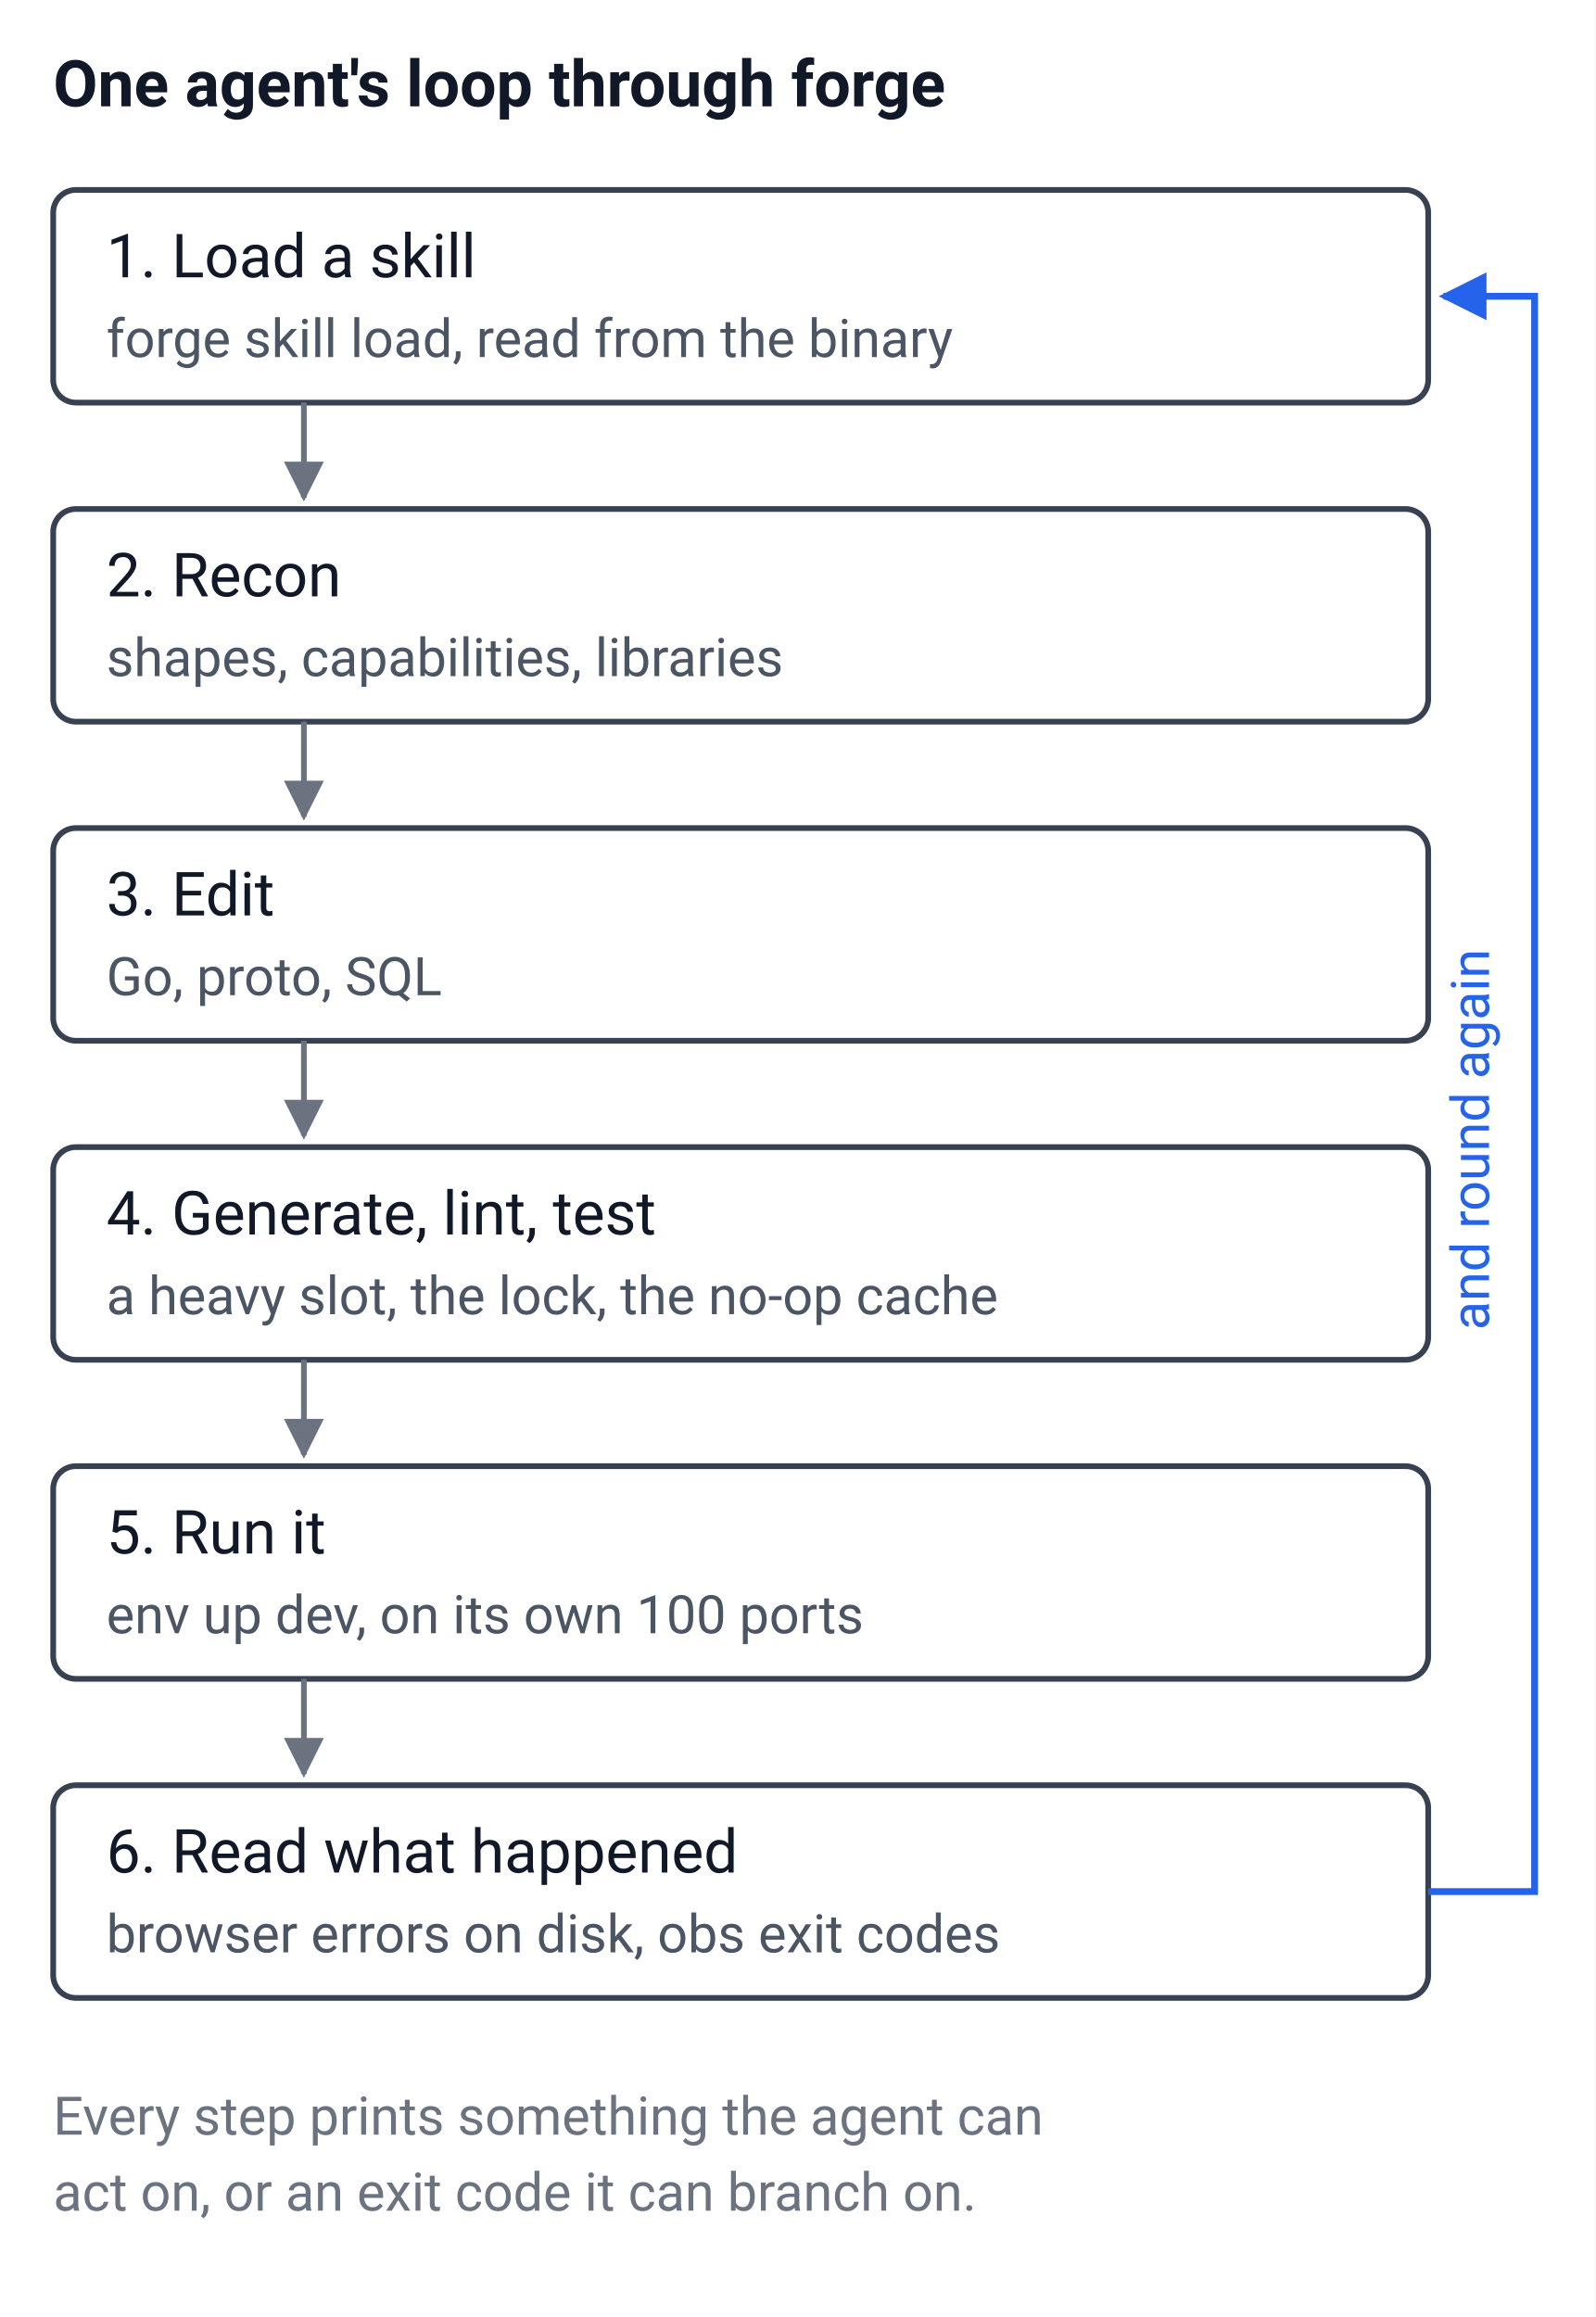
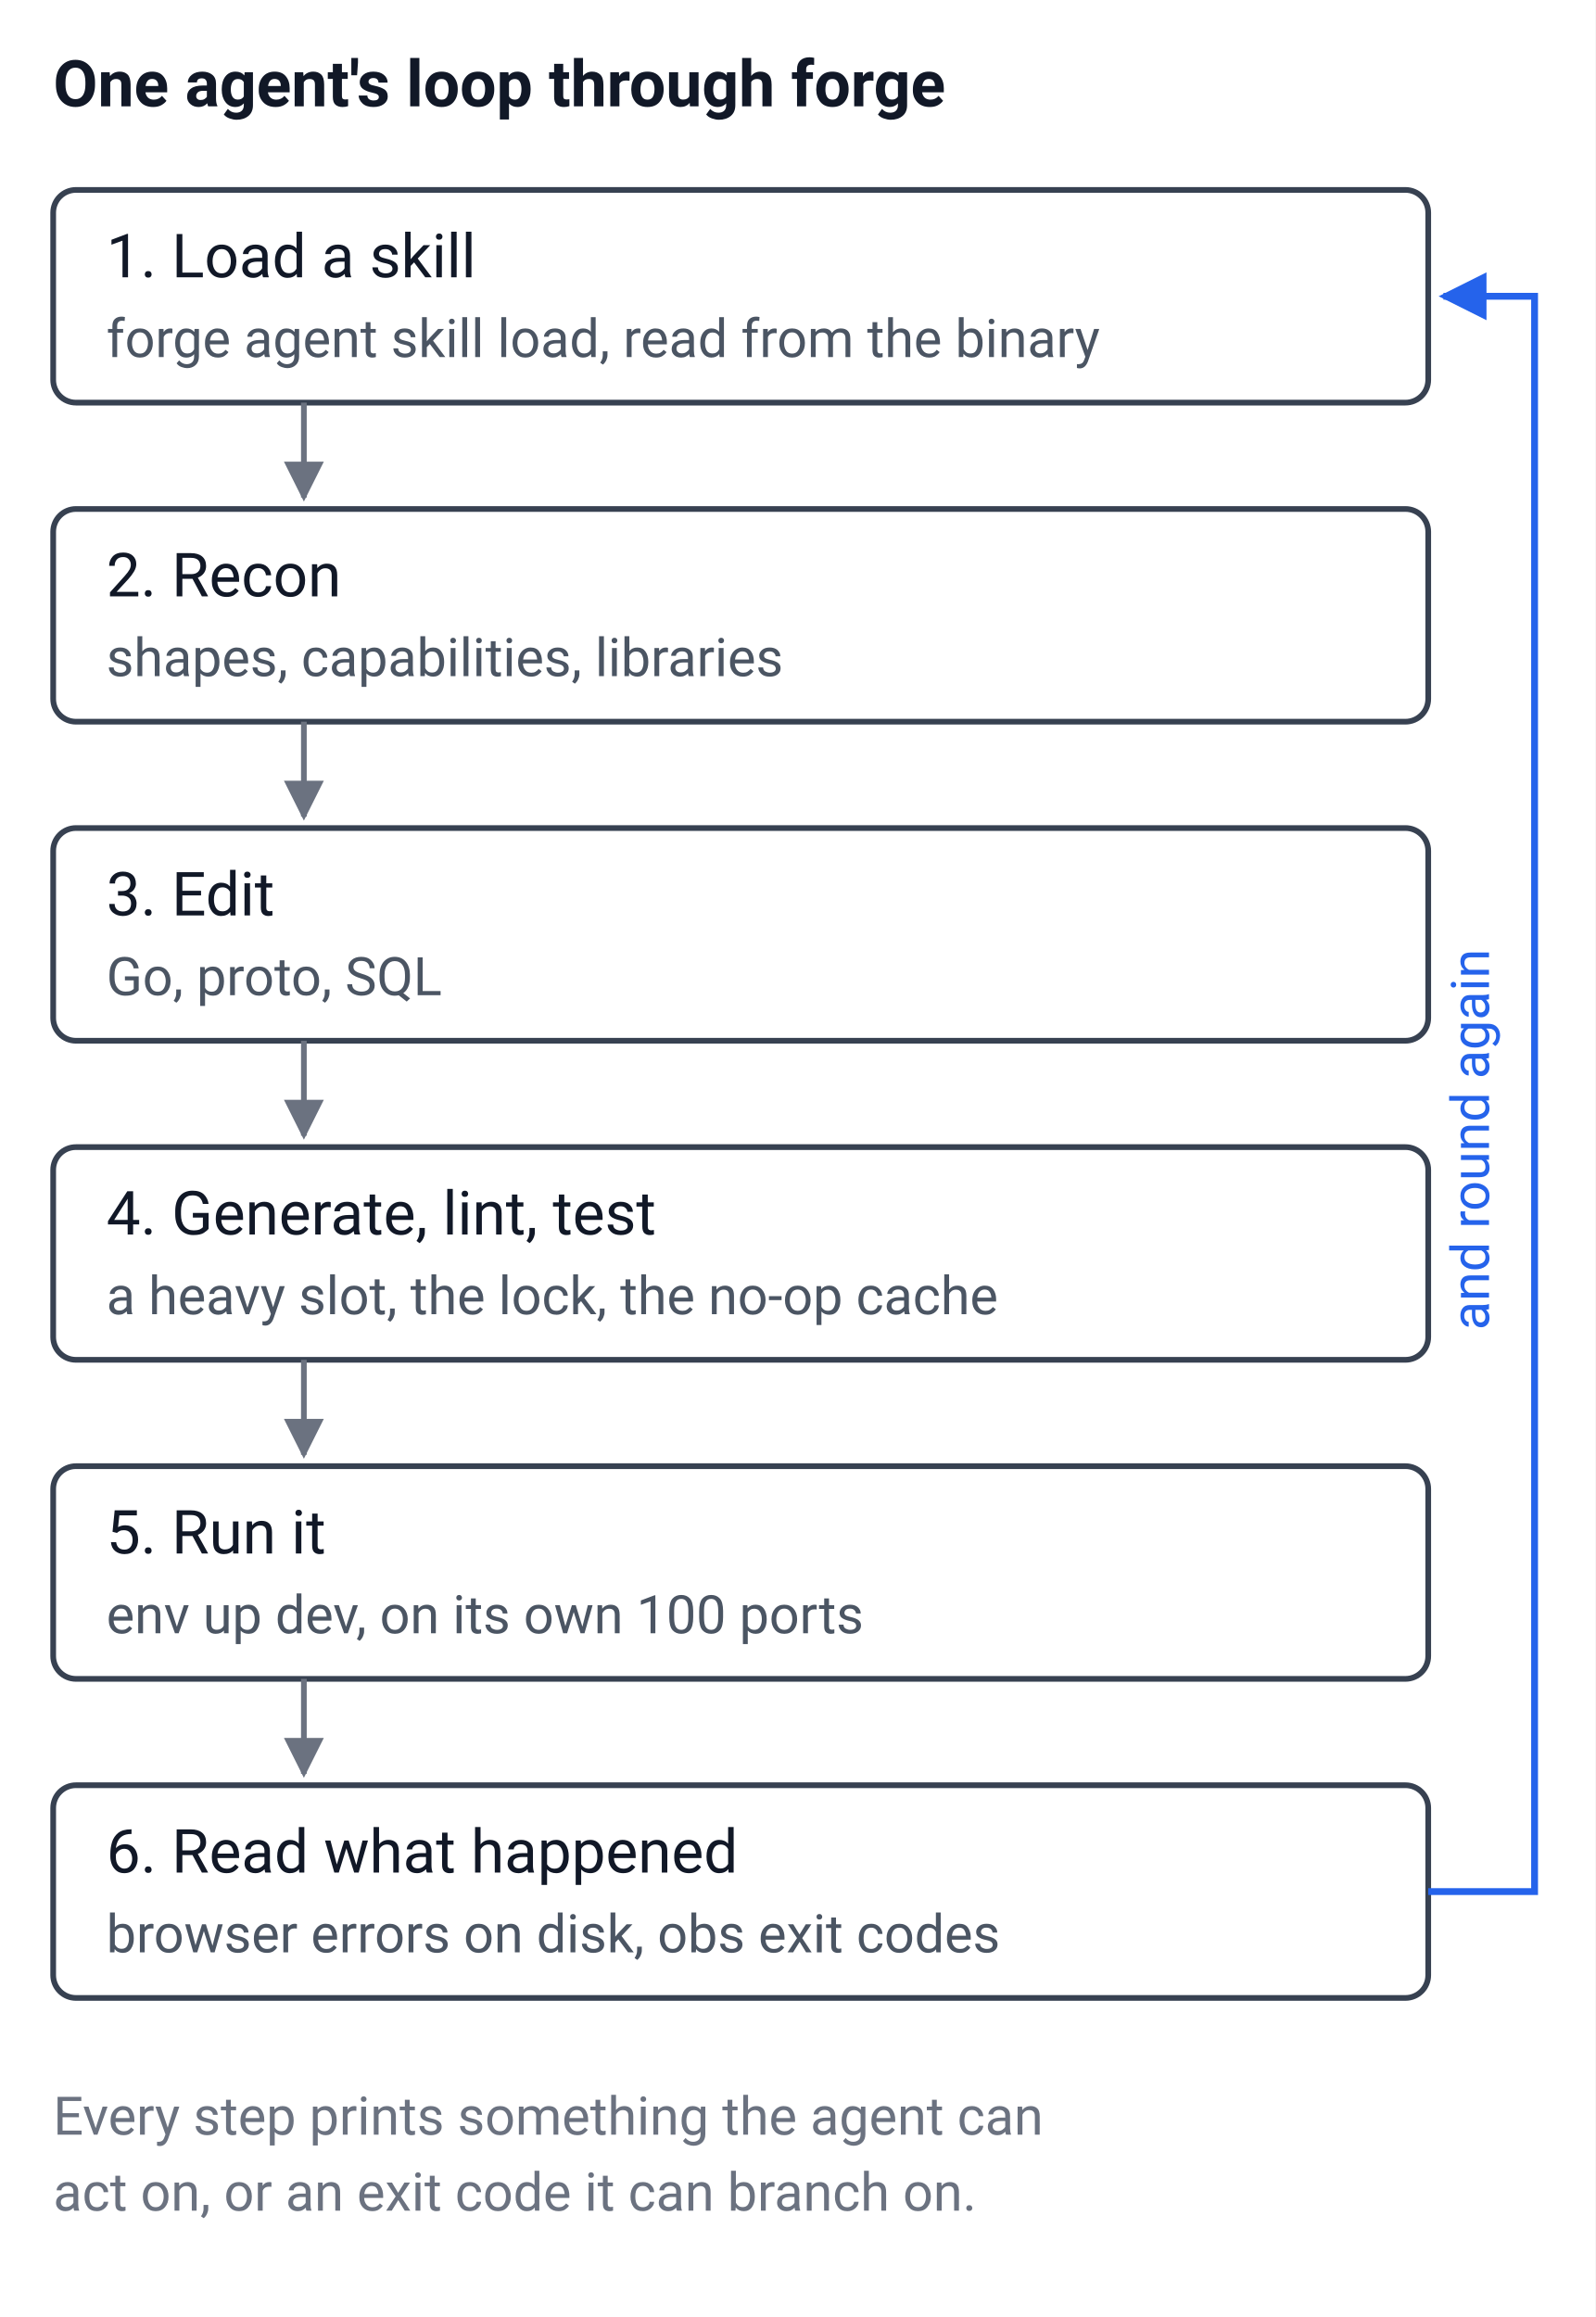
<svg xmlns="http://www.w3.org/2000/svg" viewBox="0 0 420 610" width="420" height="610">
  <style>
    text { font-family: system-ui, -apple-system, "Segoe UI", Roboto, sans-serif; font-size: 16px; fill: #111827; }
    .s { font-size: 14px; fill: #4b5563; }
    .t { font-size: 17px; font-weight: 600; }
    .note { font-size: 14px; fill: #6b7280; }
    .acc { font-size: 14px; fill: #2563eb; }
    .box { fill: #ffffff; stroke: #374151; stroke-width: 1.5; }
    .ln { stroke: #6b7280; stroke-width: 1.5; fill: none; }
    .back { stroke: #2563eb; stroke-width: 1.8; fill: none; }
  </style>
  <defs>
    <marker id="ag" viewBox="0 0 10 10" refX="9" refY="5" markerWidth="7" markerHeight="7" orient="auto-start-reverse">
      <path d="M0,0 L10,5 L0,10 z" fill="#6b7280" />
    </marker>
    <marker id="ab" viewBox="0 0 10 10" refX="9" refY="5" markerWidth="7" markerHeight="7" orient="auto-start-reverse">
      <path d="M0,0 L10,5 L0,10 z" fill="#2563eb" />
    </marker>
  </defs>
  <rect width="420" height="610" fill="#ffffff" />
  <text x="14" y="28" class="t">One agent's loop through forge</text>
  <rect class="box" x="14" y="50" width="362" height="56" rx="6" />
  <text x="28" y="73">1. Load a skill</text>
-   <text x="28" y="94" class="s">forge skill load, read from the binary</text>
+   <text x="28" y="94" class="s">forge agent skill load, read from the binary</text>
  <rect class="box" x="14" y="134" width="362" height="56" rx="6" />
  <text x="28" y="157">2. Recon</text>
  <text x="28" y="178" class="s">shapes, capabilities, libraries</text>
  <rect class="box" x="14" y="218" width="362" height="56" rx="6" />
  <text x="28" y="241">3. Edit</text>
  <text x="28" y="262" class="s">Go, proto, SQL</text>
  <rect class="box" x="14" y="302" width="362" height="56" rx="6" />
  <text x="28" y="325">4. Generate, lint, test</text>
  <text x="28" y="346" class="s">a heavy slot, the lock, the no-op cache</text>
  <rect class="box" x="14" y="386" width="362" height="56" rx="6" />
  <text x="28" y="409">5. Run it</text>
  <text x="28" y="430" class="s">env up dev, on its own 100 ports</text>
  <rect class="box" x="14" y="470" width="362" height="56" rx="6" />
  <text x="28" y="493">6. Read what happened</text>
  <text x="28" y="514" class="s">browser errors on disk, obs exit codes</text>
  <g class="ln">
    <line x1="80" y1="106" x2="80" y2="131" marker-end="url(#ag)" />
    <line x1="80" y1="190" x2="80" y2="215" marker-end="url(#ag)" />
    <line x1="80" y1="274" x2="80" y2="299" marker-end="url(#ag)" />
    <line x1="80" y1="358" x2="80" y2="383" marker-end="url(#ag)" />
    <line x1="80" y1="442" x2="80" y2="467" marker-end="url(#ag)" />
  </g>
  <path class="back" d="M376,498 L404,498 L404,78 L380,78" marker-end="url(#ab)" />
  <text x="398" y="300" class="acc" text-anchor="middle" transform="rotate(-90 398 300)" dy="-6">and round again</text>
  <text x="14" y="562" class="note">Every step prints something the agent can</text>
  <text x="14" y="582" class="note">act on, or an exit code it can branch on.</text>
</svg>
